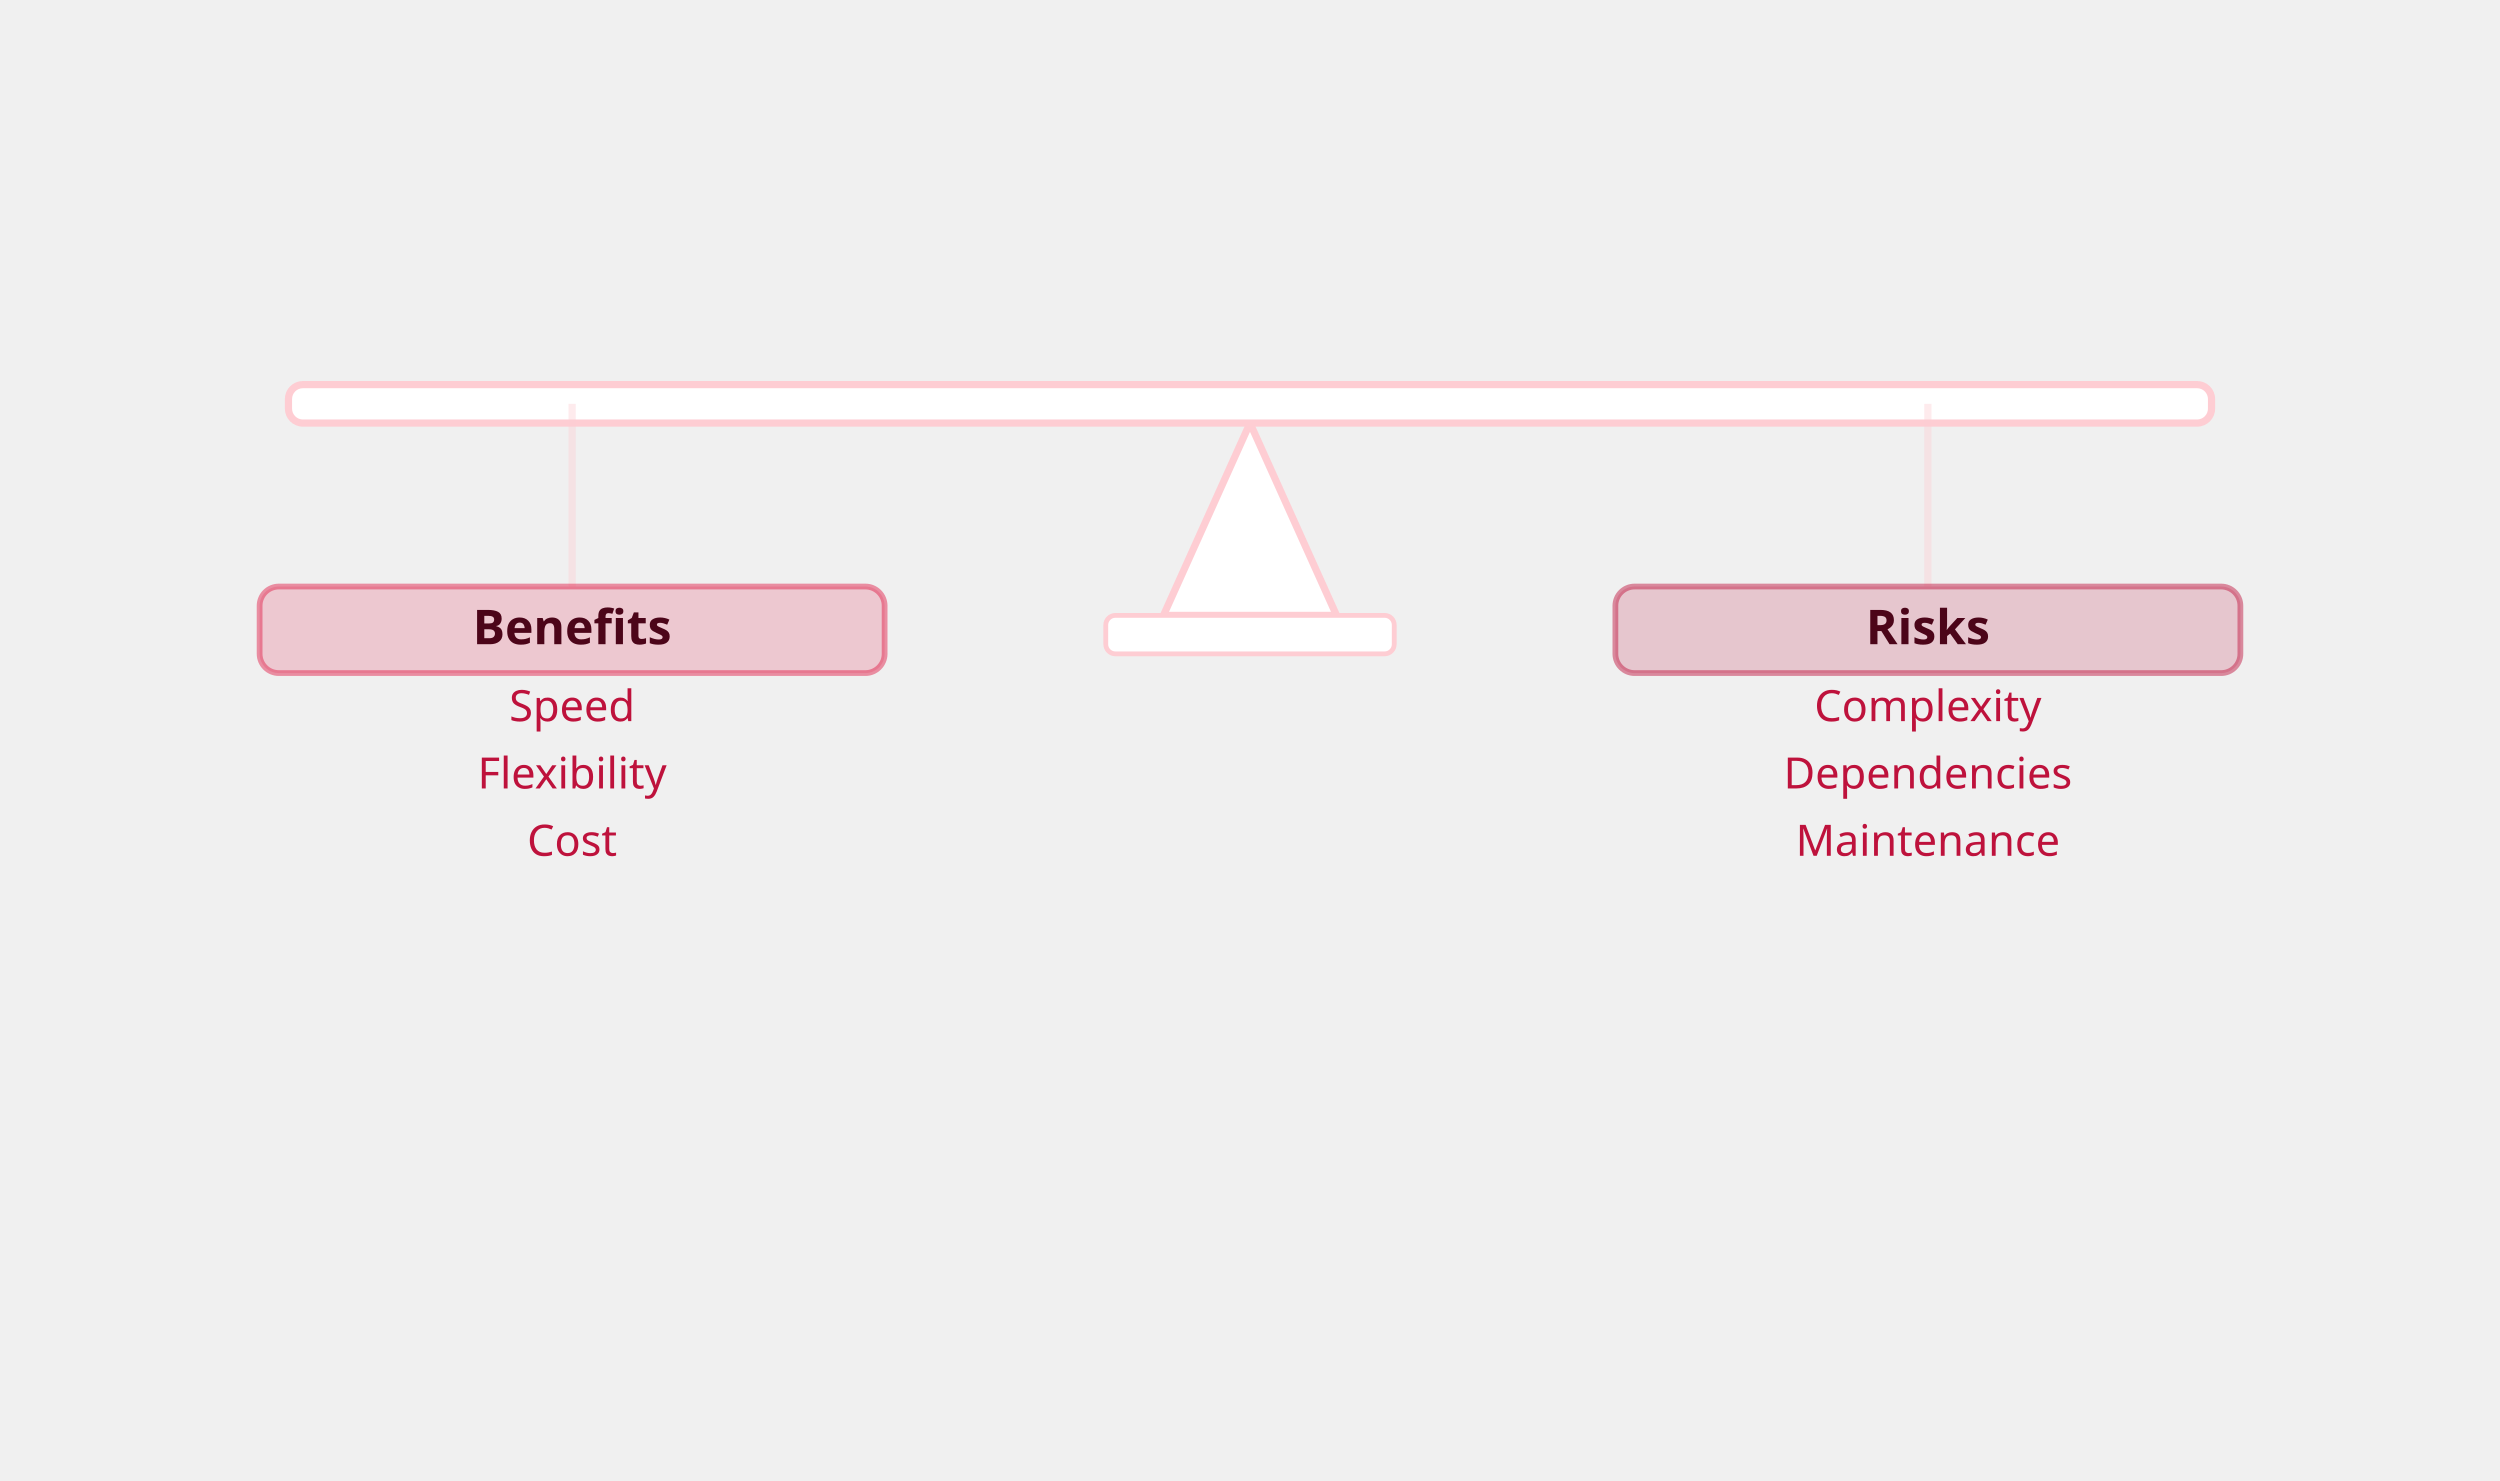
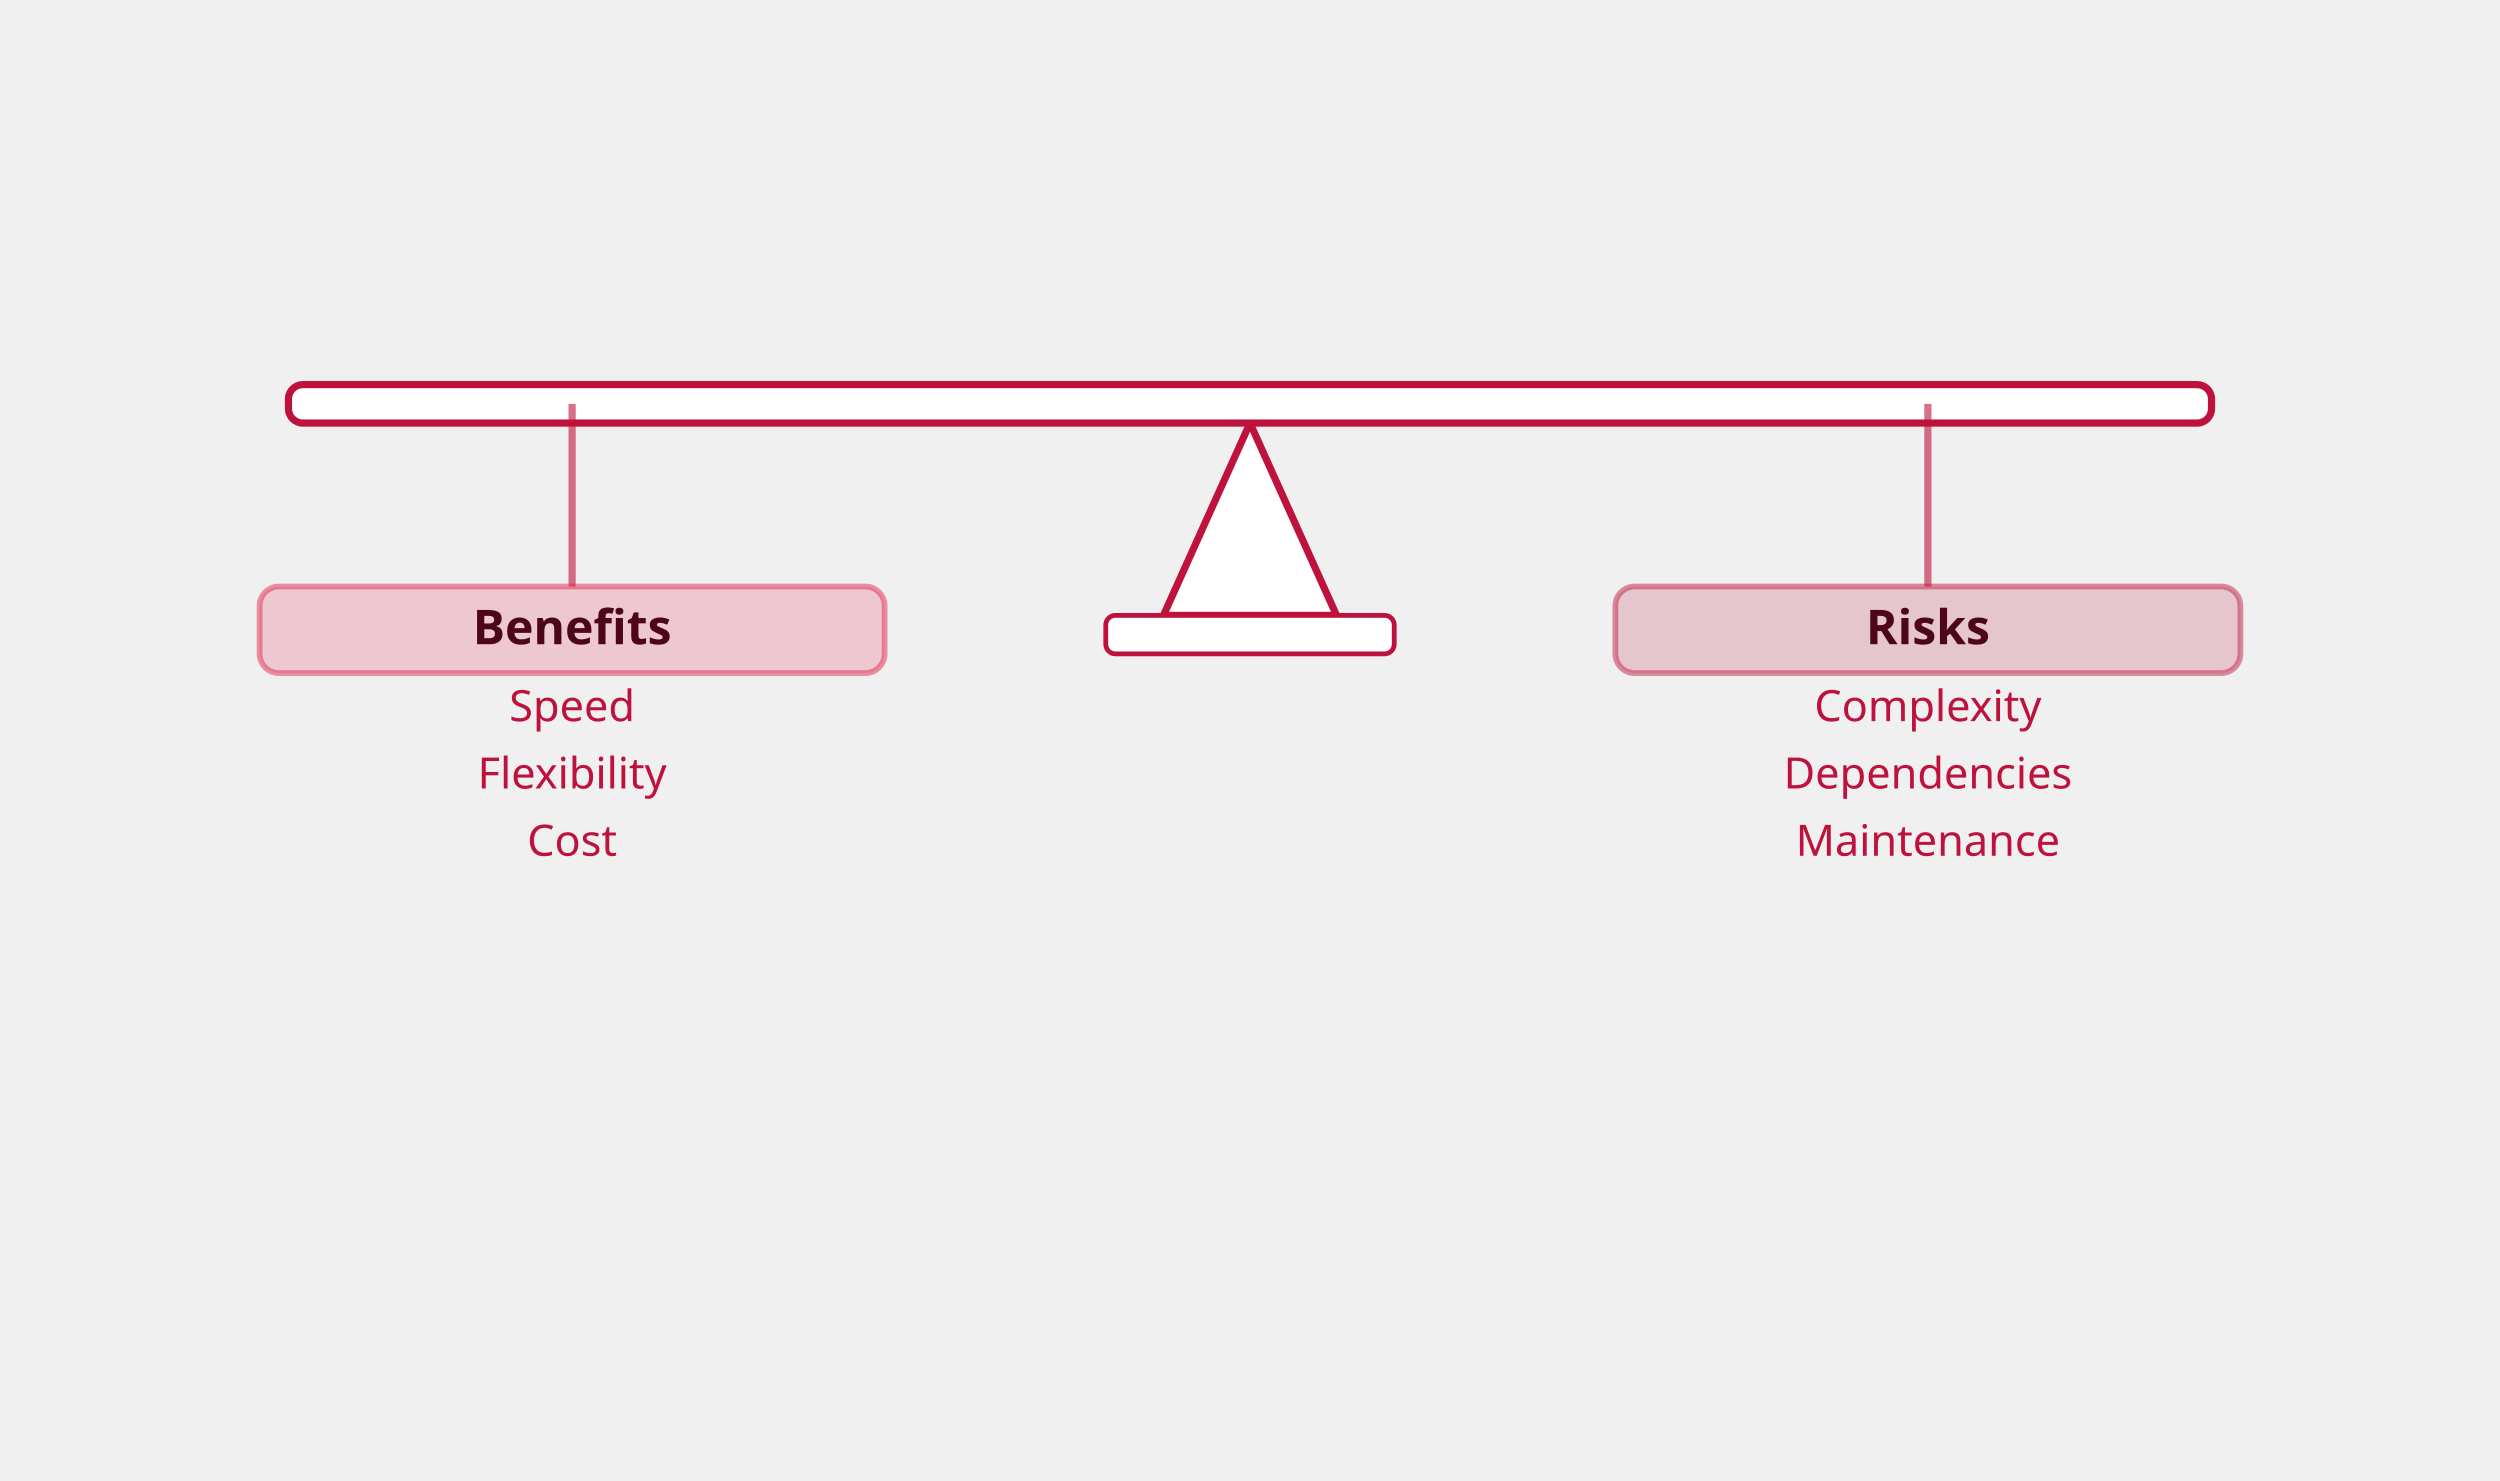
<svg xmlns="http://www.w3.org/2000/svg" viewBox="0 0 520 308" style="width:100%;height:auto;background:#fff1f2;border-radius:8px">
-   <polygon points="260,88 242,128 278,128" fill="#ffffff" stroke="#fecdd3" stroke-width="1.5" />
-   <rect x="230" y="128" width="60" height="8" rx="2" fill="#ffffff" stroke="#fecdd3" stroke-width="1" />
-   <rect x="60.0" y="80.0" width="400" height="8" rx="3" fill="#ffffff" stroke="#fecdd3" stroke-width="1.5" />
-   <line x1="119" y1="84" x2="119" y2="122" stroke="#fecdd366" stroke-width="1.5" />
+   <polygon points="260,88 242,128 278,128" fill="#ffffff" stroke="#be123c" stroke-width="1.5" />
+   <rect x="230" y="128" width="60" height="8" rx="2" fill="#ffffff" stroke="#be123c" stroke-width="1" />
+   <rect x="60.0" y="80.0" width="400" height="8" rx="3" fill="#ffffff" stroke="#be123c" stroke-width="1.5" />
+   <line x1="119" y1="84" x2="119" y2="122" stroke="#be123c99" stroke-width="1.5" />
  <rect x="54.0" y="122.0" width="130" height="18" rx="4" fill="#e11d4830" stroke="#e11d4877" stroke-width="1.2" />
  <text x="119.0" y="134.0" text-anchor="middle" font-size="10" fill="#4c0519" font-family="system-ui,sans-serif" font-weight="600">Benefits</text>
  <text x="119.0" y="150.0" text-anchor="middle" font-size="9" fill="#be123c" font-family="system-ui,sans-serif">Speed</text>
  <text x="119.0" y="164.0" text-anchor="middle" font-size="9" fill="#be123c" font-family="system-ui,sans-serif">Flexibility</text>
  <text x="119.0" y="178.0" text-anchor="middle" font-size="9" fill="#be123c" font-family="system-ui,sans-serif">Cost</text>
-   <line x1="401" y1="84" x2="401" y2="122" stroke="#fecdd366" stroke-width="1.5" />
+   <line x1="401" y1="84" x2="401" y2="122" stroke="#be123c99" stroke-width="1.5" />
  <rect x="336.0" y="122.0" width="130" height="18" rx="4" fill="#be123c30" stroke="#be123c77" stroke-width="1.2" />
  <text x="401.0" y="134.0" text-anchor="middle" font-size="10" fill="#4c0519" font-family="system-ui,sans-serif" font-weight="600">Risks</text>
  <text x="401.0" y="150.0" text-anchor="middle" font-size="9" fill="#be123c" font-family="system-ui,sans-serif">Complexity</text>
  <text x="401.0" y="164.0" text-anchor="middle" font-size="9" fill="#be123c" font-family="system-ui,sans-serif">Dependencies</text>
  <text x="401.0" y="178.0" text-anchor="middle" font-size="9" fill="#be123c" font-family="system-ui,sans-serif">Maintenance</text>
</svg>
